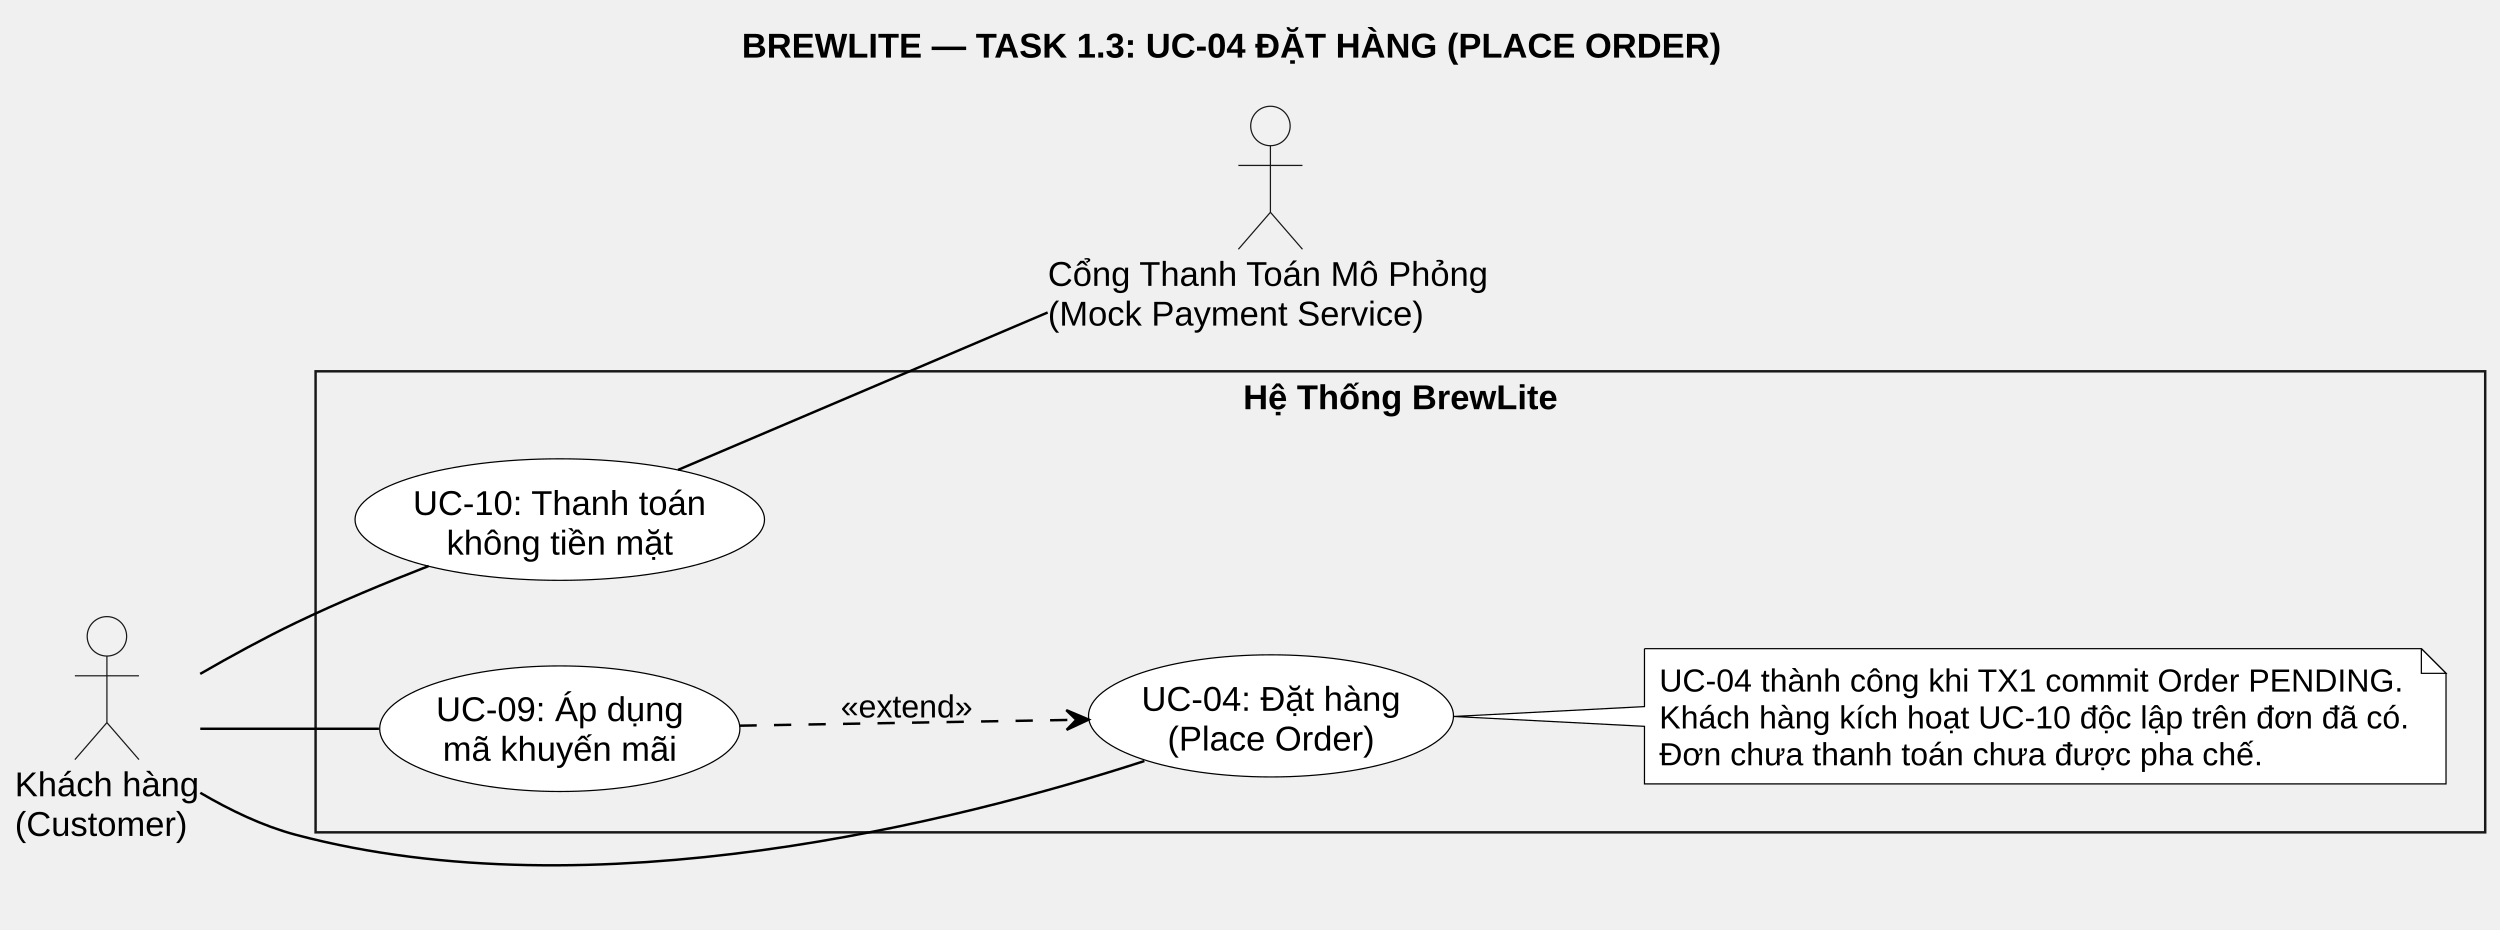
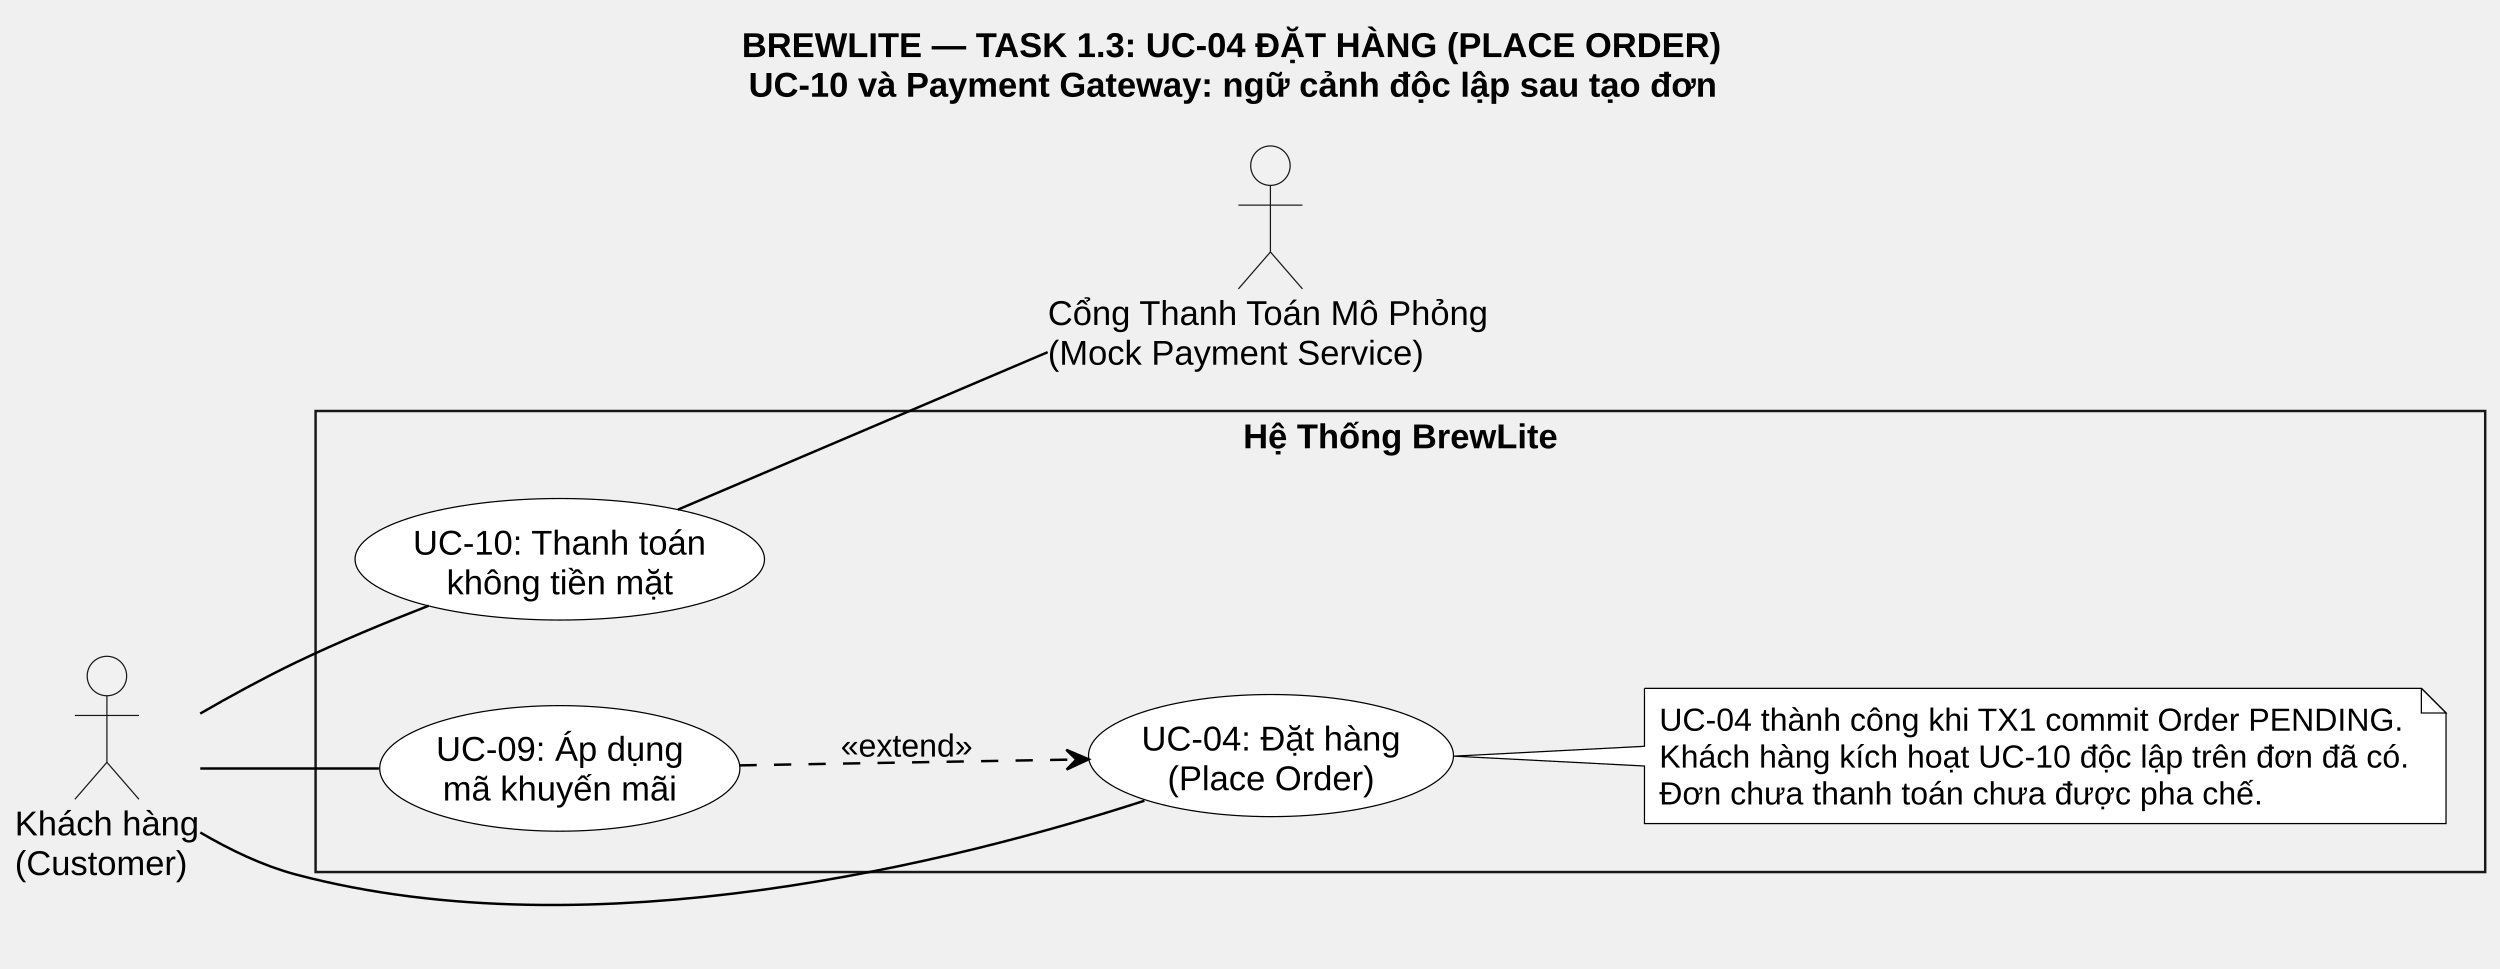
- <svg xmlns="http://www.w3.org/2000/svg" contentStyleType="text/css" data-diagram-type="DESCRIPTION" height="377px" preserveAspectRatio="none" style="width:1014px;height:377px;background:#FFFFFF;" version="1.1" viewBox="0 0 1014 377" width="1014px" zoomAndPan="magnify">
+ <svg xmlns="http://www.w3.org/2000/svg" contentStyleType="text/css" data-diagram-type="DESCRIPTION" height="393px" preserveAspectRatio="none" style="width:1014px;height:393px;background:#FFFFFF;" version="1.1" viewBox="0 0 1014 393" width="1014px" zoomAndPan="magnify">
  <defs />
  <g>
    <g class="title" data-source-line="21">
-       <text fill="#000000" font-family="Arial" font-size="14" font-weight="bold" lengthAdjust="spacing" textLength="398.234" x="300.883" y="23.361">BREWLITE — TASK 1.3: UC-04 ĐẶT HÀNG (PLACE ORDER)</text>
+       <text fill="#000000" font-family="Arial" font-size="14" font-weight="bold" lengthAdjust="spacing" textLength="398.234" x="300.883" y="23.132">BREWLITE — TASK 1.3: UC-04 ĐẶT HÀNG (PLACE ORDER)</text>
+       <text fill="#000000" font-family="Arial" font-size="14" font-weight="bold" lengthAdjust="spacing" textLength="392.745" x="303.627" y="39.23">UC-10 và Payment Gateway: ngữ cảnh độc lập sau tạo đơn</text>
    </g>
    <g class="cluster" data-entity="H. Th.ng BrewLite" data-source-line="25" data-uid="ent0003" id="cluster_H. Th.ng BrewLite">
-       <rect fill="none" height="187" style="stroke:#181818;stroke-width:1;" width="880" x="128" y="150.599" />
-       <text fill="#000000" font-family="Arial" font-size="14" font-weight="bold" lengthAdjust="spacing" textLength="127.559" x="504.221" y="165.959">Hệ Thống BrewLite</text>
+       <rect fill="none" height="187" style="stroke:#181818;stroke-width:1;" width="880" x="128" y="166.697" />
+       <text fill="#000000" font-family="Arial" font-size="14" font-weight="bold" lengthAdjust="spacing" textLength="127.559" x="504.221" y="181.829">Hệ Thống BrewLite</text>
    </g>
    <g class="entity" data-entity="UC9" data-source-line="26" data-uid="ent0004" id="entity_UC9">
-       <ellipse cx="227.055" cy="295.566" fill="#FFFFFF" rx="73.055" ry="25.468" style="stroke:#000000;stroke-width:0.5;" />
-       <text fill="#000000" font-family="Arial" font-size="14" lengthAdjust="spacing" textLength="100.393" x="176.859" y="292.492">UC-09: Áp dụng</text>
-       <text fill="#000000" font-family="Arial" font-size="14" lengthAdjust="spacing" textLength="94.931" x="179.59" y="308.591">mã khuyến mãi</text>
+       <ellipse cx="227.055" cy="311.665" fill="#FFFFFF" rx="73.055" ry="25.468" style="stroke:#000000;stroke-width:0.5;" />
+       <text fill="#000000" font-family="Arial" font-size="14" lengthAdjust="spacing" textLength="100.393" x="176.859" y="308.591">UC-09: Áp dụng</text>
+       <text fill="#000000" font-family="Arial" font-size="14" lengthAdjust="spacing" textLength="94.931" x="179.59" y="324.69">mã khuyến mãi</text>
    </g>
    <g class="entity" data-entity="UC4" data-source-line="27" data-uid="ent0005" id="entity_UC4">
-       <ellipse cx="515.518" cy="290.364" fill="#FFFFFF" rx="74.018" ry="24.766" style="stroke:#000000;stroke-width:0.5;" />
-       <text fill="#000000" font-family="Arial" font-size="14" lengthAdjust="spacing" textLength="105.055" x="462.99" y="288.315">UC-04: Đặt hàng</text>
-       <text fill="#000000" font-family="Arial" font-size="14" lengthAdjust="spacing" textLength="84.02" x="473.507" y="304.413">(Place Order)</text>
+       <ellipse cx="515.518" cy="306.463" fill="#FFFFFF" rx="74.018" ry="24.766" style="stroke:#000000;stroke-width:0.5;" />
+       <text fill="#000000" font-family="Arial" font-size="14" lengthAdjust="spacing" textLength="105.055" x="462.99" y="304.413">UC-04: Đặt hàng</text>
+       <text fill="#000000" font-family="Arial" font-size="14" lengthAdjust="spacing" textLength="84.02" x="473.507" y="320.512">(Place Order)</text>
    </g>
    <g class="entity" data-entity="UC10" data-source-line="28" data-uid="ent0006" id="entity_UC10">
-       <ellipse cx="227.044" cy="210.743" fill="#FFFFFF" rx="83.044" ry="24.645" style="stroke:#000000;stroke-width:0.5;" />
-       <text fill="#000000" font-family="Arial" font-size="14" lengthAdjust="spacing" textLength="119.068" x="167.51" y="208.874">UC-10: Thanh toán</text>
-       <text fill="#000000" font-family="Arial" font-size="14" lengthAdjust="spacing" textLength="91.834" x="181.127" y="224.972">không tiền mặt</text>
+       <ellipse cx="227.044" cy="226.842" fill="#FFFFFF" rx="83.044" ry="24.645" style="stroke:#000000;stroke-width:0.5;" />
+       <text fill="#000000" font-family="Arial" font-size="14" lengthAdjust="spacing" textLength="119.068" x="167.51" y="224.972">UC-10: Thanh toán</text>
+       <text fill="#000000" font-family="Arial" font-size="14" lengthAdjust="spacing" textLength="91.834" x="181.127" y="241.071">không tiền mặt</text>
    </g>
    <g class="entity" data-entity="N1" data-source-line="30" data-uid="ent0007" id="entity_N1">
-       <path d="M667,263.099 L667,286.599 L589.65,290.599 L667,294.599 L667,317.945 A0,0 0 0 0 667,317.945 L992.104,317.945 A0,0 0 0 0 992.104,317.945 L992.104,273.099 L982.104,263.099 L667,263.099 A0,0 0 0 0 667,263.099" fill="#FFFFFF" style="stroke:#000000;stroke-width:0.5;" />
-       <path d="M982.104,263.099 L982.104,273.099 L992.104,273.099 L982.104,263.099" fill="#FFFFFF" style="stroke:#000000;stroke-width:0.5;" />
-       <text fill="#000000" font-family="Arial" font-size="13" lengthAdjust="spacing" textLength="301.99" x="673" y="280.505">UC-04 thành công khi TX1 commit Order PENDING.</text>
-       <text fill="#000000" font-family="Arial" font-size="13" lengthAdjust="spacing" textLength="304.103" x="673" y="295.454">Khách hàng kích hoạt UC-10 độc lập trên đơn đã có.</text>
-       <text fill="#000000" font-family="Arial" font-size="13" lengthAdjust="spacing" textLength="244.804" x="673" y="310.403">Đơn chưa thanh toán chưa được pha chế.</text>
+       <path d="M667,279.197 L667,302.697 L589.65,306.697 L667,310.697 L667,334.043 A0,0 0 0 0 667,334.043 L992.104,334.043 A0,0 0 0 0 992.104,334.043 L992.104,289.197 L982.104,279.197 L667,279.197 A0,0 0 0 0 667,279.197" fill="#FFFFFF" style="stroke:#000000;stroke-width:0.5;" />
+       <path d="M982.104,279.197 L982.104,289.197 L992.104,289.197 L982.104,279.197" fill="#FFFFFF" style="stroke:#000000;stroke-width:0.5;" />
+       <text fill="#000000" font-family="Arial" font-size="13" lengthAdjust="spacing" textLength="301.99" x="673" y="296.391">UC-04 thành công khi TX1 commit Order PENDING.</text>
+       <text fill="#000000" font-family="Arial" font-size="13" lengthAdjust="spacing" textLength="304.103" x="673" y="311.34">Khách hàng kích hoạt UC-10 độc lập trên đơn đã có.</text>
+       <text fill="#000000" font-family="Arial" font-size="13" lengthAdjust="spacing" textLength="244.804" x="673" y="326.289">Đơn chưa thanh toán chưa được pha chế.</text>
    </g>
    <g class="entity" data-entity="Customer" data-source-line="23" data-uid="ent0002" id="entity_Customer">
-       <ellipse cx="43.365" cy="258.099" fill="#F1F1F1" rx="8" ry="8" style="stroke:#181818;stroke-width:0.5;" />
-       <path d="M43.365,266.099 L43.365,293.099 M30.365,274.099 L56.365,274.099 M43.365,293.099 L30.365,308.099 M43.365,293.099 L56.365,308.099" fill="none" style="stroke:#181818;stroke-width:0.5;" />
-       <text fill="#000000" font-family="Arial" font-size="14" lengthAdjust="spacing" textLength="74.731" x="6" y="322.959">Khách hàng</text>
-       <text fill="#000000" font-family="Arial" font-size="14" lengthAdjust="spacing" textLength="70.007" x="6" y="339.058">(Customer)</text>
+       <ellipse cx="43.365" cy="274.197" fill="#F1F1F1" rx="8" ry="8" style="stroke:#181818;stroke-width:0.5;" />
+       <path d="M43.365,282.197 L43.365,309.197 M30.365,290.197 L56.365,290.197 M43.365,309.197 L30.365,324.197 M43.365,309.197 L56.365,324.197" fill="none" style="stroke:#181818;stroke-width:0.5;" />
+       <text fill="#000000" font-family="Arial" font-size="14" lengthAdjust="spacing" textLength="74.731" x="6" y="338.829">Khách hàng</text>
+       <text fill="#000000" font-family="Arial" font-size="14" lengthAdjust="spacing" textLength="70.007" x="6" y="354.928">(Customer)</text>
    </g>
    <g class="entity" data-entity="PaymentGateway" data-source-line="34" data-uid="ent0009" id="entity_PaymentGateway">
-       <ellipse cx="515.282" cy="51.099" fill="#F1F1F1" rx="8" ry="8" style="stroke:#181818;stroke-width:0.5;" />
-       <path d="M515.282,59.099 L515.282,86.099 M502.282,67.099 L528.282,67.099 M515.282,86.099 L502.282,101.099 M515.282,86.099 L528.282,101.099" fill="none" style="stroke:#181818;stroke-width:0.5;" />
-       <text fill="#000000" font-family="Arial" font-size="14" lengthAdjust="spacing" textLength="180.565" x="425" y="115.96">Cổng Thanh Toán Mô Phỏng</text>
-       <text fill="#000000" font-family="Arial" font-size="14" lengthAdjust="spacing" textLength="152.482" x="425" y="132.058">(Mock Payment Service)</text>
+       <ellipse cx="515.282" cy="67.197" fill="#F1F1F1" rx="8" ry="8" style="stroke:#181818;stroke-width:0.5;" />
+       <path d="M515.282,75.197 L515.282,102.197 M502.282,83.197 L528.282,83.197 M515.282,102.197 L502.282,117.197 M515.282,102.197 L528.282,117.197" fill="none" style="stroke:#181818;stroke-width:0.5;" />
+       <text fill="#000000" font-family="Arial" font-size="14" lengthAdjust="spacing" textLength="180.565" x="425" y="131.829">Cổng Thanh Toán Mô Phỏng</text>
+       <text fill="#000000" font-family="Arial" font-size="14" lengthAdjust="spacing" textLength="152.482" x="425" y="147.928">(Mock Payment Service)</text>
    </g>
    <g class="link" data-entity-1="Customer" data-entity-2="UC4" data-source-line="36" data-uid="lnk10" id="link_Customer_UC4">
-       <path d="M81.24,321.559 C93.06,328.499 106.58,335.049 120,338.599 C240.89,370.609 388.35,333.229 464.16,308.679" fill="none" id="Customer-UC4" style="stroke:#000000;stroke-width:1;" />
+       <path d="M81.24,337.657 C93.06,344.597 106.58,351.147 120,354.697 C240.89,386.707 388.35,349.327 464.16,324.777" fill="none" id="Customer-UC4" style="stroke:#000000;stroke-width:1;" />
    </g>
    <g class="link" data-entity-1="Customer" data-entity-2="UC10" data-source-line="37" data-uid="lnk11" id="link_Customer_UC10">
-       <path d="M81.2,273.329 C93.35,266.319 107.08,258.799 120,252.599 C137.22,244.329 156.52,236.329 173.89,229.569" fill="none" id="Customer-UC10" style="stroke:#000000;stroke-width:1;" />
+       <path d="M81.2,289.427 C93.35,282.417 107.08,274.897 120,268.697 C137.22,260.427 156.52,252.427 173.89,245.667" fill="none" id="Customer-UC10" style="stroke:#000000;stroke-width:1;" />
    </g>
    <g class="link" data-entity-1="Customer" data-entity-2="UC9" data-source-line="38" data-uid="lnk12" id="link_Customer_UC9">
-       <path d="M81.23,295.599 C102.05,295.599 128.83,295.599 153.69,295.599" fill="none" id="Customer-UC9" style="stroke:#000000;stroke-width:1;" />
+       <path d="M81.23,311.697 C102.05,311.697 128.83,311.697 153.69,311.697" fill="none" id="Customer-UC9" style="stroke:#000000;stroke-width:1;" />
    </g>
    <g class="link" data-entity-1="UC9" data-entity-2="UC4" data-source-line="40" data-uid="lnk13" id="link_UC9_UC4">
-       <path d="M299.93,294.339 C343.19,293.589 392.101,292.734 435.551,291.974" fill="none" id="UC9-to-UC4" style="stroke:#000000;stroke-width:1;stroke-dasharray:7,7;" />
-       <polygon fill="#000000" points="441.55,291.869,432.481,288.027,436.551,291.956,432.621,296.025,441.55,291.869" style="stroke:#000000;stroke-width:1;" />
-       <text fill="#000000" font-family="Arial" font-size="13" lengthAdjust="spacing" textLength="53.492" x="341" y="291.005">«extend»</text>
+       <path d="M299.93,310.437 C343.19,309.687 392.101,308.832 435.551,308.072" fill="none" id="UC9-to-UC4" style="stroke:#000000;stroke-width:1;stroke-dasharray:7,7;" />
+       <polygon fill="#000000" points="441.55,307.967,432.481,304.125,436.551,308.055,432.621,312.124,441.55,307.967" style="stroke:#000000;stroke-width:1;" />
+       <text fill="#000000" font-family="Arial" font-size="13" lengthAdjust="spacing" textLength="53.492" x="341" y="306.891">«extend»</text>
    </g>
    <g class="link" data-entity-1="UC10" data-entity-2="PaymentGateway" data-source-line="42" data-uid="lnk14" id="link_UC10_PaymentGateway">
-       <path d="M274.99,190.589 C315.55,173.319 375.27,147.889 424.93,126.739" fill="none" id="UC10-PaymentGateway" style="stroke:#000000;stroke-width:1;" />
+       <path d="M274.99,206.687 C315.55,189.417 375.27,163.987 424.93,142.837" fill="none" id="UC10-PaymentGateway" style="stroke:#000000;stroke-width:1;" />
    </g>
  </g>
</svg>
